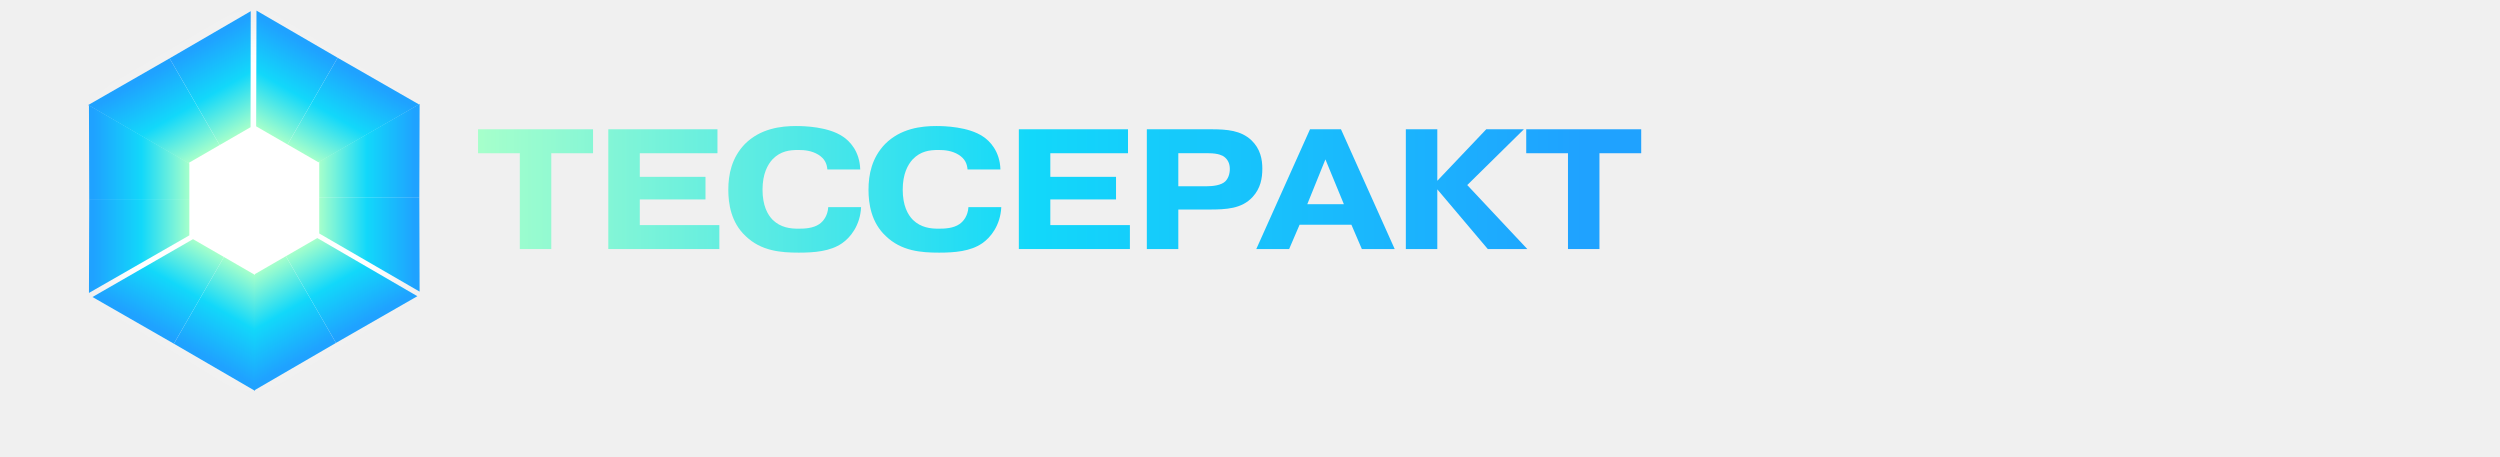
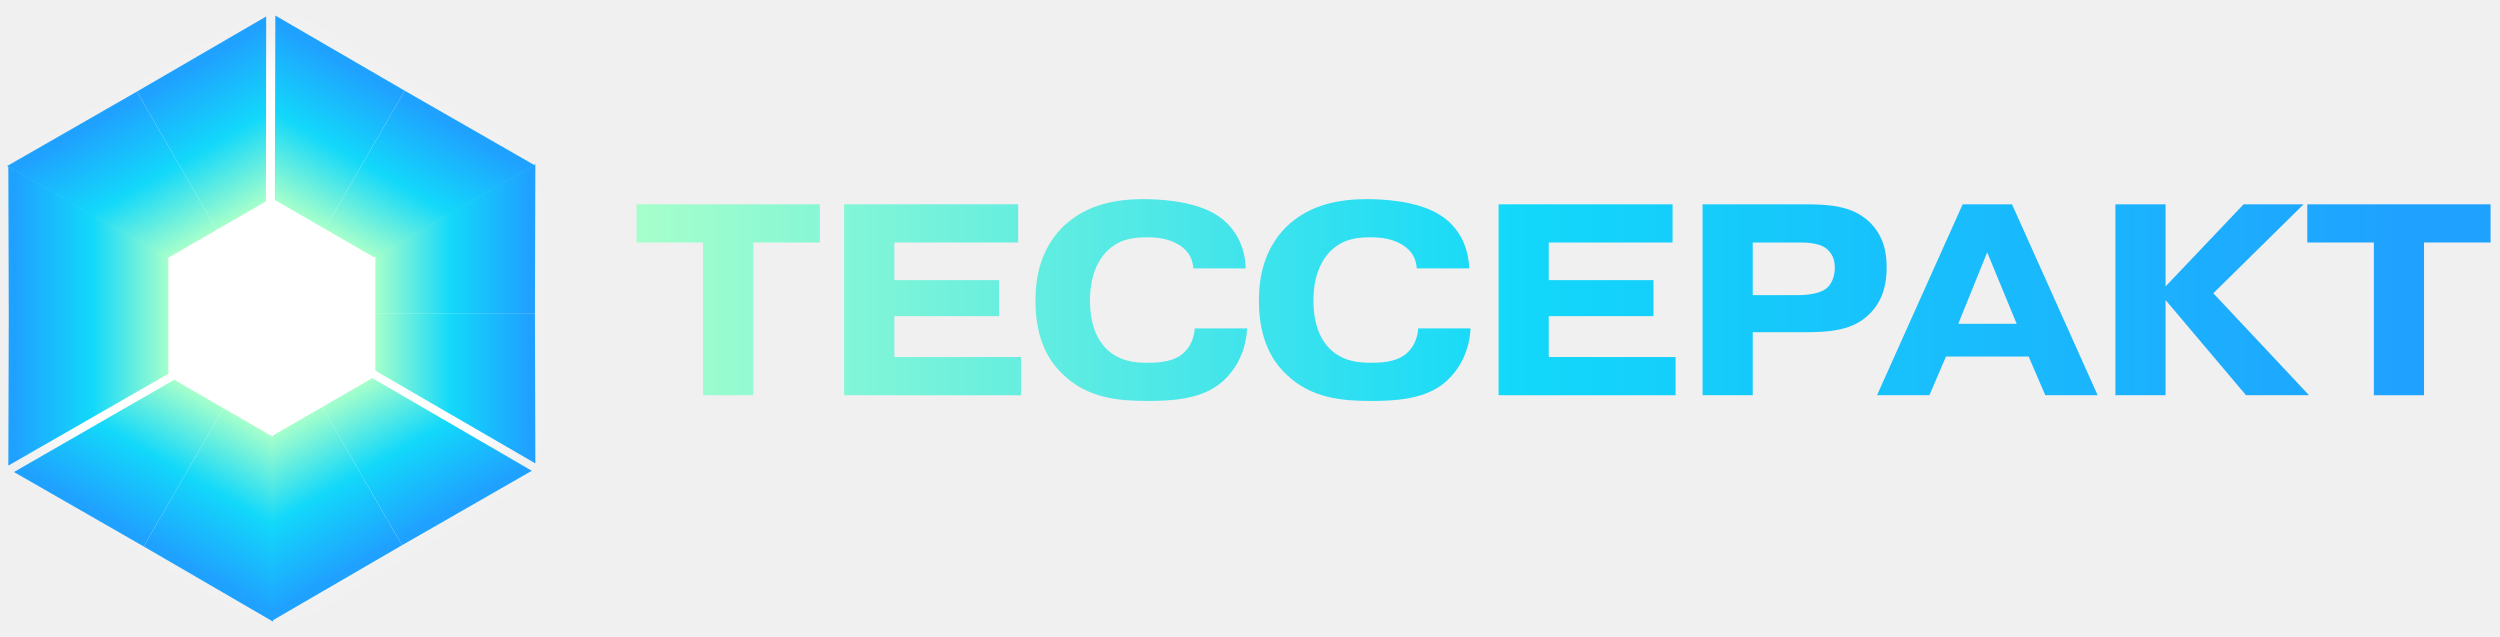
- <svg xmlns="http://www.w3.org/2000/svg" width="263" height="48" viewBox="0 0 263 48" fill="none">
-   <path d="M54.683 16.12V26.2H57.995V16.12H62.387V13.6H50.291V16.12H54.683Z" fill="url(#paint0_linear_1498_11376)" />
-   <path d="M67.305 18.604V16.12H75.477V13.6H63.993V26.2H75.675V23.68H67.305V20.98H74.217V18.604H67.305Z" fill="url(#paint1_linear_1498_11376)" />
-   <path d="M87.13 21.79C87.076 22.708 86.608 23.284 86.194 23.572C85.546 24.022 84.646 24.058 83.998 24.058C83.134 24.058 82.144 23.95 81.298 23.14C80.74 22.582 80.218 21.61 80.218 19.954C80.218 18.28 80.758 17.326 81.262 16.768C82.108 15.886 83.062 15.778 83.98 15.778C84.646 15.778 85.402 15.85 86.104 16.282C86.752 16.696 86.986 17.2 87.04 17.83H90.496C90.442 15.886 89.344 14.806 88.678 14.374C87.148 13.33 84.628 13.258 83.746 13.258C82.162 13.258 80.002 13.51 78.364 15.148C76.96 16.606 76.618 18.37 76.618 19.972C76.618 21.43 76.906 23.41 78.436 24.832C80.074 26.416 82.144 26.578 84.034 26.578C85.636 26.578 87.346 26.452 88.588 25.588C89.434 25.012 90.496 23.734 90.586 21.79H87.13Z" fill="url(#paint2_linear_1498_11376)" />
-   <path d="M101.878 21.79C101.824 22.708 101.356 23.284 100.942 23.572C100.294 24.022 99.394 24.058 98.746 24.058C97.882 24.058 96.892 23.95 96.046 23.14C95.488 22.582 94.966 21.61 94.966 19.954C94.966 18.28 95.506 17.326 96.01 16.768C96.856 15.886 97.81 15.778 98.728 15.778C99.394 15.778 100.15 15.85 100.852 16.282C101.5 16.696 101.734 17.2 101.788 17.83H105.244C105.19 15.886 104.092 14.806 103.426 14.374C101.896 13.33 99.376 13.258 98.494 13.258C96.91 13.258 94.75 13.51 93.112 15.148C91.708 16.606 91.366 18.37 91.366 19.972C91.366 21.43 91.654 23.41 93.184 24.832C94.822 26.416 96.892 26.578 98.782 26.578C100.384 26.578 102.094 26.452 103.336 25.588C104.182 25.012 105.244 23.734 105.334 21.79H101.878Z" fill="url(#paint3_linear_1498_11376)" />
-   <path d="M110.494 18.604V16.12H118.666V13.6H107.182V26.2H118.864V23.68H110.494V20.98H117.406V18.604H110.494Z" fill="url(#paint4_linear_1498_11376)" />
-   <path d="M123.959 16.12H127.145C128.207 16.12 128.639 16.39 128.765 16.48C129.125 16.75 129.377 17.146 129.377 17.776C129.377 18.352 129.179 18.802 128.909 19.072C128.477 19.504 127.559 19.594 126.947 19.594H123.959V16.12ZM120.647 13.6V26.2H123.959V22.042H127.181C128.999 22.042 130.619 21.97 131.771 20.728C132.617 19.81 132.797 18.748 132.797 17.74C132.797 16.768 132.599 15.652 131.627 14.734C130.529 13.726 129.125 13.6 127.397 13.6H120.647Z" fill="url(#paint5_linear_1498_11376)" />
-   <path d="M137.525 21.484L139.433 16.768L141.377 21.484H137.525ZM136.715 23.644H142.169L143.267 26.2H146.723L141.071 13.6H137.813L132.161 26.2H135.617L136.715 23.644Z" fill="url(#paint6_linear_1498_11376)" />
-   <path d="M151.205 19.018V13.6H147.893V26.2H151.205V19.918L156.515 26.2H160.673L154.355 19.468L160.313 13.6H156.353L151.205 19.018Z" fill="url(#paint7_linear_1498_11376)" />
-   <path d="M164.951 16.12V26.2H168.263V16.12H172.655V13.6H160.559V16.12H164.951Z" fill="url(#paint8_linear_1498_11376)" />
-   <g filter="url(#filter0_f_1498_11376)">
-     <path d="M11.592 11.886L26.592 3.117L41.592 12.348V29.886L26.592 39.117L11.592 29.886V11.886Z" fill="white" />
+ <svg xmlns="http://www.w3.org/2000/svg" width="165" height="42" viewBox="0 0 165 42" fill="none">
+   <path d="M46.405 16.005V26.085H49.717V16.005H54.109V13.485H42.013V16.005H46.405Z" fill="url(#paint0_linear_2352_19573)" />
+   <path d="M59.027 18.489V16.005H67.199V13.485H55.715V26.085H67.397V23.565H59.027V20.865H65.939V18.489H59.027Z" fill="url(#paint1_linear_2352_19573)" />
+   <path d="M78.852 21.675C78.798 22.593 78.33 23.169 77.916 23.457C77.268 23.907 76.368 23.943 75.72 23.943C74.856 23.943 73.866 23.835 73.02 23.025C72.462 22.467 71.94 21.495 71.94 19.839C71.94 18.165 72.48 17.211 72.984 16.653C73.83 15.771 74.784 15.663 75.702 15.663C76.368 15.663 77.124 15.735 77.826 16.167C78.474 16.581 78.708 17.085 78.762 17.715H82.218C82.164 15.771 81.066 14.691 80.4 14.259C78.87 13.215 76.35 13.143 75.468 13.143C73.884 13.143 71.724 13.395 70.086 15.033C68.682 16.491 68.34 18.255 68.34 19.857C68.34 21.315 68.628 23.295 70.158 24.717C71.796 26.301 73.866 26.463 75.756 26.463C77.358 26.463 79.068 26.337 80.31 25.473C81.156 24.897 82.218 23.619 82.308 21.675H78.852Z" fill="url(#paint2_linear_2352_19573)" />
+   <path d="M93.6 21.675C93.546 22.593 93.078 23.169 92.664 23.457C92.016 23.907 91.116 23.943 90.468 23.943C89.604 23.943 88.614 23.835 87.768 23.025C87.21 22.467 86.688 21.495 86.688 19.839C86.688 18.165 87.228 17.211 87.732 16.653C88.578 15.771 89.532 15.663 90.45 15.663C91.116 15.663 91.872 15.735 92.574 16.167C93.222 16.581 93.456 17.085 93.51 17.715H96.966C96.912 15.771 95.814 14.691 95.148 14.259C93.618 13.215 91.098 13.143 90.216 13.143C88.632 13.143 86.472 13.395 84.834 15.033C83.43 16.491 83.088 18.255 83.088 19.857C83.088 21.315 83.376 23.295 84.906 24.717C86.544 26.301 88.614 26.463 90.504 26.463C92.106 26.463 93.816 26.337 95.058 25.473C95.904 24.897 96.966 23.619 97.056 21.675H93.6Z" fill="url(#paint3_linear_2352_19573)" />
+   <path d="M102.217 18.489V16.005H110.389V13.485H98.905V26.085H110.587V23.565H102.217V20.865H109.129V18.489H102.217Z" fill="url(#paint4_linear_2352_19573)" />
+   <path d="M115.681 16.005H118.867C119.929 16.005 120.361 16.275 120.487 16.365C120.847 16.635 121.099 17.031 121.099 17.661C121.099 18.237 120.901 18.687 120.631 18.957C120.199 19.389 119.281 19.479 118.669 19.479H115.681V16.005ZM112.369 13.485V26.085H115.681V21.927H118.903C120.721 21.927 122.341 21.855 123.493 20.613C124.339 19.695 124.519 18.633 124.519 17.625C124.519 16.653 124.321 15.537 123.349 14.619C122.251 13.611 120.847 13.485 119.119 13.485H112.369Z" fill="url(#paint5_linear_2352_19573)" />
+   <path d="M129.247 21.369L131.155 16.653L133.099 21.369H129.247ZM128.437 23.529H133.891L134.989 26.085H138.445L132.793 13.485H129.535L123.883 26.085H127.339L128.437 23.529Z" fill="url(#paint6_linear_2352_19573)" />
+   <path d="M142.928 18.903V13.485H139.616V26.085H142.928V19.803L148.238 26.085H152.396L146.078 19.353L152.036 13.485H148.076L142.928 18.903Z" fill="url(#paint7_linear_2352_19573)" />
+   <path d="M156.673 16.005V26.085H159.985V16.005H164.377V13.485H152.281V16.005H156.673Z" fill="url(#paint8_linear_2352_19573)" />
+   <g filter="url(#filter0_f_2352_19573)">
+     <path d="M3.314 11.769L18.314 3L33.314 12.231V29.769L18.314 39L3.314 29.769V11.769Z" fill="white" />
  </g>
-   <path d="M33.582 16.991L44.143 10.934L44.115 20.806H33.582V16.991Z" fill="url(#paint9_linear_1498_11376)" />
-   <path d="M33.582 24.561L44.143 30.678L44.115 20.806H33.582V24.561Z" fill="url(#paint10_linear_1498_11376)" />
-   <path d="M26.947 13.291L26.982 1.116L35.517 6.076L30.251 15.198L26.947 13.291Z" fill="url(#paint11_linear_1498_11376)" />
-   <path d="M33.503 17.075L44.081 10.988L35.517 6.076L30.251 15.198L33.503 17.075Z" fill="url(#paint12_linear_1498_11376)" />
-   <path d="M19.804 17.166L9.277 11.05L17.841 6.137L23.107 15.259L19.804 17.166Z" fill="url(#paint13_linear_1498_11376)" />
-   <path d="M26.359 13.382L26.377 1.177L17.841 6.137L23.107 15.259L26.359 13.382Z" fill="url(#paint14_linear_1498_11376)" />
-   <path d="M19.919 24.759L9.358 30.816L9.386 20.944L19.919 20.944L19.919 24.759Z" fill="url(#paint15_linear_1498_11376)" />
-   <path d="M19.919 17.189L9.358 11.072L9.386 20.944L19.919 20.944L19.919 17.189Z" fill="url(#paint16_linear_1498_11376)" />
-   <path d="M26.861 28.944L26.827 41.118L18.291 36.158L23.558 27.037L26.861 28.944Z" fill="url(#paint17_linear_1498_11376)" />
-   <path d="M20.306 25.159L9.728 31.246L18.291 36.158L23.558 27.037L20.306 25.159Z" fill="url(#paint18_linear_1498_11376)" />
-   <path d="M33.38 25.044L43.906 31.161L35.343 36.074L30.076 26.952L33.38 25.044Z" fill="url(#paint19_linear_1498_11376)" />
-   <path d="M26.824 28.829L26.807 41.034L35.343 36.074L30.076 26.952L26.824 28.829Z" fill="url(#paint20_linear_1498_11376)" />
+   <path d="M24.773 16.898L35.334 10.84L35.306 20.712H24.773V16.898Z" fill="url(#paint9_linear_2352_19573)" />
+   <path d="M24.773 24.467L35.334 30.584L35.306 20.712H24.773V24.467Z" fill="url(#paint10_linear_2352_19573)" />
+   <path d="M18.139 13.201L18.173 1.026L26.709 5.986L21.443 15.108L18.139 13.201Z" fill="url(#paint11_linear_2352_19573)" />
+   <path d="M24.695 16.985L35.273 10.898L26.709 5.986L21.443 15.108L24.695 16.985Z" fill="url(#paint12_linear_2352_19573)" />
+   <path d="M10.995 17.075L0.469 10.958L9.032 6.046L14.299 15.167L10.995 17.075Z" fill="url(#paint13_linear_2352_19573)" />
+   <path d="M17.551 13.29L17.568 1.085L9.032 6.046L14.299 15.167L17.551 13.29Z" fill="url(#paint14_linear_2352_19573)" />
+   <path d="M11.111 24.669L0.55 30.727L0.578 20.854H11.111V24.669Z" fill="url(#paint15_linear_2352_19573)" />
+   <path d="M11.111 17.099L0.55 10.982L0.578 20.854H11.111V17.099Z" fill="url(#paint16_linear_2352_19573)" />
+   <path d="M18.053 28.852L18.019 41.027L9.483 36.067L14.75 26.945L18.053 28.852Z" fill="url(#paint17_linear_2352_19573)" />
+   <path d="M11.498 25.067L0.92 31.154L9.483 36.067L14.75 26.945L11.498 25.067Z" fill="url(#paint18_linear_2352_19573)" />
+   <path d="M24.572 24.955L35.098 31.072L26.535 35.984L21.268 26.862L24.572 24.955Z" fill="url(#paint19_linear_2352_19573)" />
+   <path d="M18.017 28.739L17.999 40.944L26.535 35.984L21.268 26.862L18.017 28.739Z" fill="url(#paint20_linear_2352_19573)" />
  <defs>
-     <filter id="filter0_f_1498_11376" x="8.592" y="0.117" width="36" height="42" filterUnits="userSpaceOnUse" color-interpolation-filters="sRGB">
+     <filter id="filter0_f_2352_19573" x="0.314" y="0" width="36" height="42" filterUnits="userSpaceOnUse" color-interpolation-filters="sRGB">
      <feFlood flood-opacity="0" result="BackgroundImageFix" />
      <feBlend mode="normal" in="SourceGraphic" in2="BackgroundImageFix" result="shape" />
-       <feGaussianBlur stdDeviation="1.5" result="effect1_foregroundBlur_1498_11376" />
+       <feGaussianBlur stdDeviation="1.5" result="effect1_foregroundBlur_2352_19573" />
    </filter>
-     <linearGradient id="paint0_linear_1498_11376" x1="166.639" y1="19.918" x2="50.291" y2="19.918" gradientUnits="userSpaceOnUse">
+     <linearGradient id="paint0_linear_2352_19573" x1="158.361" y1="19.803" x2="42.013" y2="19.803" gradientUnits="userSpaceOnUse">
      <stop stop-color="#1FA2FF" />
      <stop offset="0.5" stop-color="#12D8FA" />
      <stop offset="1" stop-color="#A6FFCB" />
    </linearGradient>
-     <linearGradient id="paint1_linear_1498_11376" x1="166.639" y1="19.918" x2="50.291" y2="19.918" gradientUnits="userSpaceOnUse">
+     <linearGradient id="paint1_linear_2352_19573" x1="158.361" y1="19.803" x2="42.013" y2="19.803" gradientUnits="userSpaceOnUse">
      <stop stop-color="#1FA2FF" />
      <stop offset="0.5" stop-color="#12D8FA" />
      <stop offset="1" stop-color="#A6FFCB" />
    </linearGradient>
-     <linearGradient id="paint2_linear_1498_11376" x1="166.639" y1="19.918" x2="50.291" y2="19.918" gradientUnits="userSpaceOnUse">
+     <linearGradient id="paint2_linear_2352_19573" x1="158.361" y1="19.803" x2="42.013" y2="19.803" gradientUnits="userSpaceOnUse">
      <stop stop-color="#1FA2FF" />
      <stop offset="0.5" stop-color="#12D8FA" />
      <stop offset="1" stop-color="#A6FFCB" />
    </linearGradient>
-     <linearGradient id="paint3_linear_1498_11376" x1="166.639" y1="19.918" x2="50.291" y2="19.918" gradientUnits="userSpaceOnUse">
+     <linearGradient id="paint3_linear_2352_19573" x1="158.361" y1="19.803" x2="42.013" y2="19.803" gradientUnits="userSpaceOnUse">
      <stop stop-color="#1FA2FF" />
      <stop offset="0.5" stop-color="#12D8FA" />
      <stop offset="1" stop-color="#A6FFCB" />
    </linearGradient>
-     <linearGradient id="paint4_linear_1498_11376" x1="166.639" y1="19.918" x2="50.291" y2="19.918" gradientUnits="userSpaceOnUse">
+     <linearGradient id="paint4_linear_2352_19573" x1="158.361" y1="19.803" x2="42.013" y2="19.803" gradientUnits="userSpaceOnUse">
      <stop stop-color="#1FA2FF" />
      <stop offset="0.5" stop-color="#12D8FA" />
      <stop offset="1" stop-color="#A6FFCB" />
    </linearGradient>
-     <linearGradient id="paint5_linear_1498_11376" x1="166.639" y1="19.918" x2="50.291" y2="19.918" gradientUnits="userSpaceOnUse">
+     <linearGradient id="paint5_linear_2352_19573" x1="158.361" y1="19.803" x2="42.013" y2="19.803" gradientUnits="userSpaceOnUse">
      <stop stop-color="#1FA2FF" />
      <stop offset="0.5" stop-color="#12D8FA" />
      <stop offset="1" stop-color="#A6FFCB" />
    </linearGradient>
-     <linearGradient id="paint6_linear_1498_11376" x1="166.639" y1="19.918" x2="50.291" y2="19.918" gradientUnits="userSpaceOnUse">
+     <linearGradient id="paint6_linear_2352_19573" x1="158.361" y1="19.803" x2="42.013" y2="19.803" gradientUnits="userSpaceOnUse">
      <stop stop-color="#1FA2FF" />
      <stop offset="0.5" stop-color="#12D8FA" />
      <stop offset="1" stop-color="#A6FFCB" />
    </linearGradient>
-     <linearGradient id="paint7_linear_1498_11376" x1="166.639" y1="19.918" x2="50.291" y2="19.918" gradientUnits="userSpaceOnUse">
+     <linearGradient id="paint7_linear_2352_19573" x1="158.361" y1="19.803" x2="42.013" y2="19.803" gradientUnits="userSpaceOnUse">
      <stop stop-color="#1FA2FF" />
      <stop offset="0.5" stop-color="#12D8FA" />
      <stop offset="1" stop-color="#A6FFCB" />
    </linearGradient>
-     <linearGradient id="paint8_linear_1498_11376" x1="166.639" y1="19.918" x2="50.291" y2="19.918" gradientUnits="userSpaceOnUse">
+     <linearGradient id="paint8_linear_2352_19573" x1="158.361" y1="19.803" x2="42.013" y2="19.803" gradientUnits="userSpaceOnUse">
      <stop stop-color="#1FA2FF" />
      <stop offset="0.5" stop-color="#12D8FA" />
      <stop offset="1" stop-color="#A6FFCB" />
    </linearGradient>
-     <linearGradient id="paint9_linear_1498_11376" x1="43.623" y1="20.806" x2="33.582" y2="20.806" gradientUnits="userSpaceOnUse">
+     <linearGradient id="paint9_linear_2352_19573" x1="34.815" y1="20.712" x2="24.773" y2="20.712" gradientUnits="userSpaceOnUse">
      <stop stop-color="#1FA2FF" />
      <stop offset="0.5" stop-color="#12D8FA" />
      <stop offset="1" stop-color="#A6FFCB" />
    </linearGradient>
-     <linearGradient id="paint10_linear_1498_11376" x1="43.623" y1="20.806" x2="33.582" y2="20.806" gradientUnits="userSpaceOnUse">
+     <linearGradient id="paint10_linear_2352_19573" x1="34.815" y1="20.712" x2="24.773" y2="20.712" gradientUnits="userSpaceOnUse">
      <stop stop-color="#1FA2FF" />
      <stop offset="0.5" stop-color="#12D8FA" />
      <stop offset="1" stop-color="#A6FFCB" />
    </linearGradient>
-     <linearGradient id="paint11_linear_1498_11376" x1="35.272" y1="6.502" x2="30.251" y2="15.198" gradientUnits="userSpaceOnUse">
+     <linearGradient id="paint11_linear_2352_19573" x1="26.463" y1="6.412" x2="21.443" y2="15.108" gradientUnits="userSpaceOnUse">
      <stop stop-color="#1FA2FF" />
      <stop offset="0.5" stop-color="#12D8FA" />
      <stop offset="1" stop-color="#A6FFCB" />
    </linearGradient>
-     <linearGradient id="paint12_linear_1498_11376" x1="35.272" y1="6.502" x2="30.251" y2="15.198" gradientUnits="userSpaceOnUse">
+     <linearGradient id="paint12_linear_2352_19573" x1="26.463" y1="6.412" x2="21.443" y2="15.108" gradientUnits="userSpaceOnUse">
      <stop stop-color="#1FA2FF" />
      <stop offset="0.5" stop-color="#12D8FA" />
      <stop offset="1" stop-color="#A6FFCB" />
    </linearGradient>
-     <linearGradient id="paint13_linear_1498_11376" x1="18.087" y1="6.563" x2="23.107" y2="15.259" gradientUnits="userSpaceOnUse">
+     <linearGradient id="paint13_linear_2352_19573" x1="9.278" y1="6.471" x2="14.299" y2="15.167" gradientUnits="userSpaceOnUse">
      <stop stop-color="#1FA2FF" />
      <stop offset="0.5" stop-color="#12D8FA" />
      <stop offset="1" stop-color="#A6FFCB" />
    </linearGradient>
-     <linearGradient id="paint14_linear_1498_11376" x1="18.087" y1="6.563" x2="23.107" y2="15.259" gradientUnits="userSpaceOnUse">
+     <linearGradient id="paint14_linear_2352_19573" x1="9.278" y1="6.471" x2="14.299" y2="15.167" gradientUnits="userSpaceOnUse">
      <stop stop-color="#1FA2FF" />
      <stop offset="0.5" stop-color="#12D8FA" />
      <stop offset="1" stop-color="#A6FFCB" />
    </linearGradient>
-     <linearGradient id="paint15_linear_1498_11376" x1="9.878" y1="20.944" x2="19.919" y2="20.944" gradientUnits="userSpaceOnUse">
+     <linearGradient id="paint15_linear_2352_19573" x1="1.069" y1="20.854" x2="11.111" y2="20.854" gradientUnits="userSpaceOnUse">
      <stop stop-color="#1FA2FF" />
      <stop offset="0.5" stop-color="#12D8FA" />
      <stop offset="1" stop-color="#A6FFCB" />
    </linearGradient>
-     <linearGradient id="paint16_linear_1498_11376" x1="9.878" y1="20.944" x2="19.919" y2="20.944" gradientUnits="userSpaceOnUse">
+     <linearGradient id="paint16_linear_2352_19573" x1="1.069" y1="20.854" x2="11.111" y2="20.854" gradientUnits="userSpaceOnUse">
      <stop stop-color="#1FA2FF" />
      <stop offset="0.5" stop-color="#12D8FA" />
      <stop offset="1" stop-color="#A6FFCB" />
    </linearGradient>
-     <linearGradient id="paint17_linear_1498_11376" x1="18.537" y1="35.733" x2="23.558" y2="27.037" gradientUnits="userSpaceOnUse">
+     <linearGradient id="paint17_linear_2352_19573" x1="9.729" y1="35.641" x2="14.75" y2="26.945" gradientUnits="userSpaceOnUse">
      <stop stop-color="#1FA2FF" />
      <stop offset="0.5" stop-color="#12D8FA" />
      <stop offset="1" stop-color="#A6FFCB" />
    </linearGradient>
-     <linearGradient id="paint18_linear_1498_11376" x1="18.537" y1="35.733" x2="23.558" y2="27.037" gradientUnits="userSpaceOnUse">
+     <linearGradient id="paint18_linear_2352_19573" x1="9.729" y1="35.641" x2="14.75" y2="26.945" gradientUnits="userSpaceOnUse">
      <stop stop-color="#1FA2FF" />
      <stop offset="0.5" stop-color="#12D8FA" />
      <stop offset="1" stop-color="#A6FFCB" />
    </linearGradient>
-     <linearGradient id="paint19_linear_1498_11376" x1="35.097" y1="35.648" x2="30.076" y2="26.952" gradientUnits="userSpaceOnUse">
+     <linearGradient id="paint19_linear_2352_19573" x1="26.289" y1="35.558" x2="21.268" y2="26.862" gradientUnits="userSpaceOnUse">
      <stop stop-color="#1FA2FF" />
      <stop offset="0.5" stop-color="#12D8FA" />
      <stop offset="1" stop-color="#A6FFCB" />
    </linearGradient>
-     <linearGradient id="paint20_linear_1498_11376" x1="35.097" y1="35.648" x2="30.076" y2="26.952" gradientUnits="userSpaceOnUse">
+     <linearGradient id="paint20_linear_2352_19573" x1="26.289" y1="35.558" x2="21.268" y2="26.862" gradientUnits="userSpaceOnUse">
      <stop stop-color="#1FA2FF" />
      <stop offset="0.5" stop-color="#12D8FA" />
      <stop offset="1" stop-color="#A6FFCB" />
    </linearGradient>
  </defs>
</svg>
